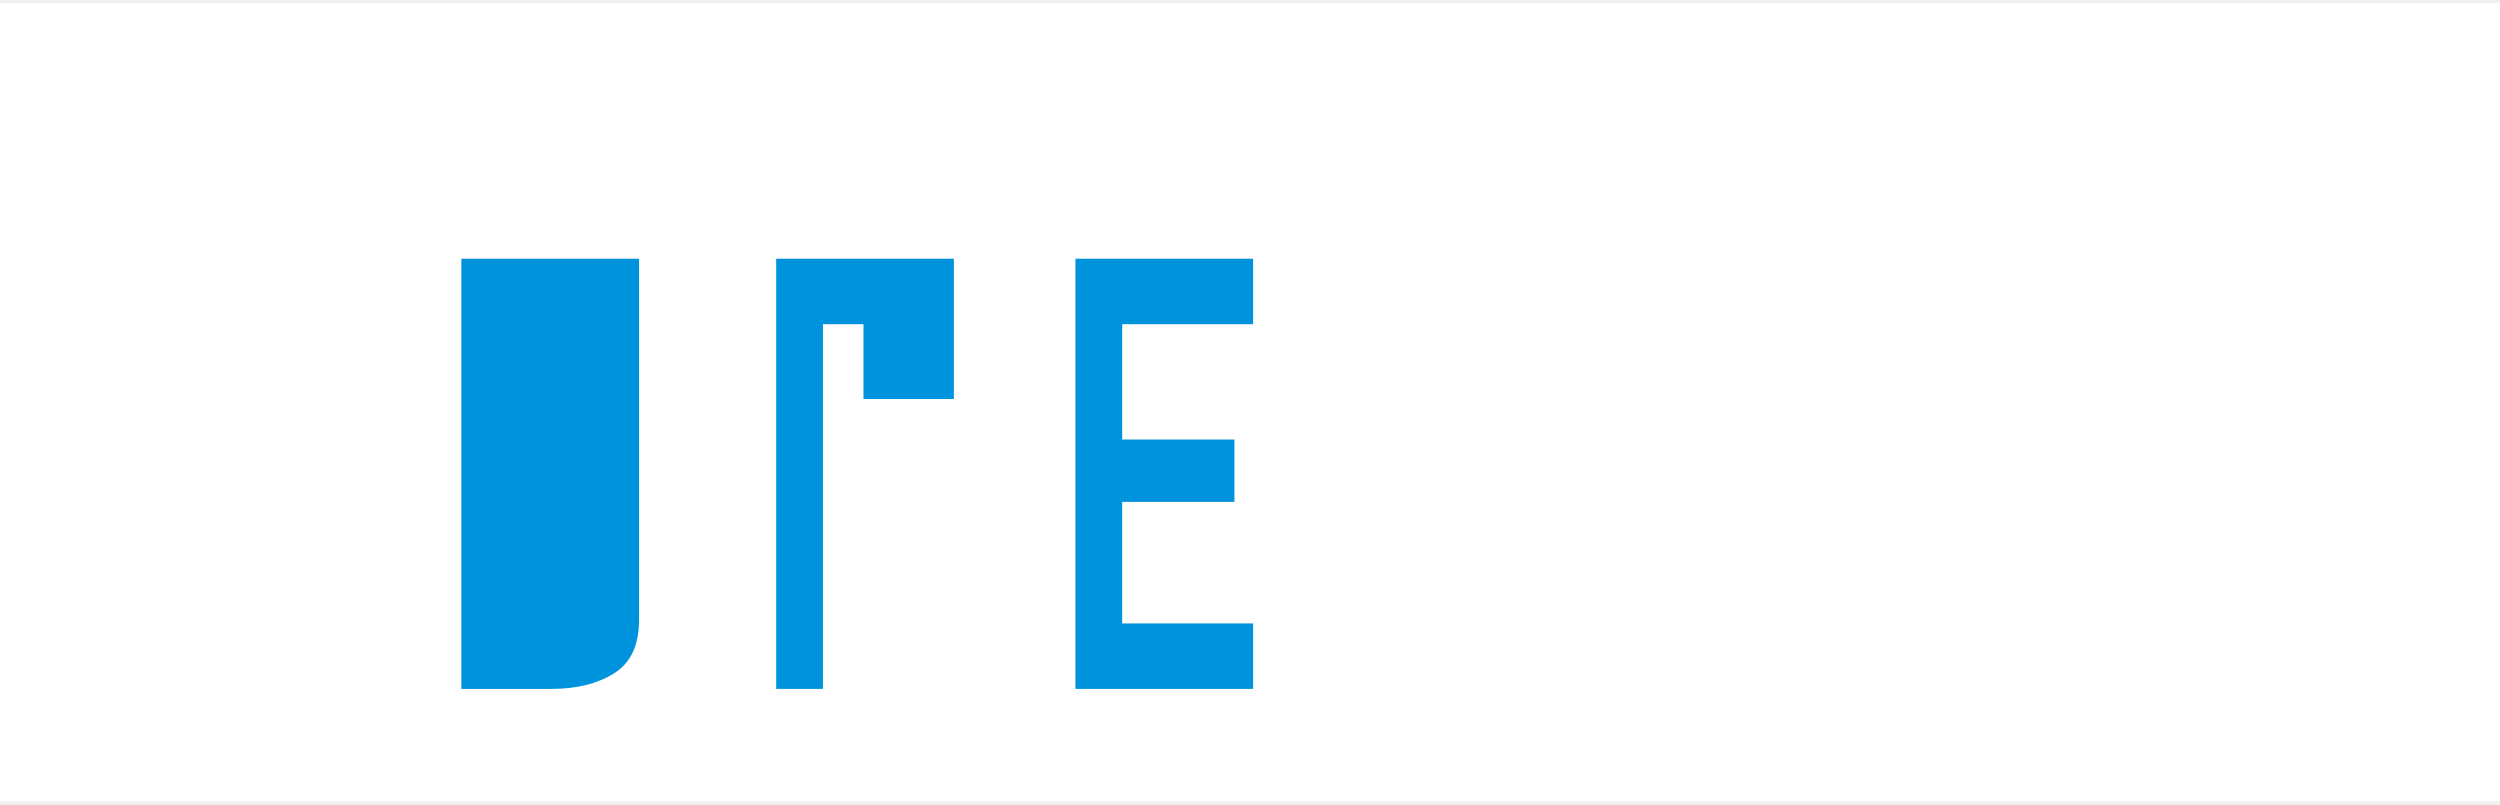
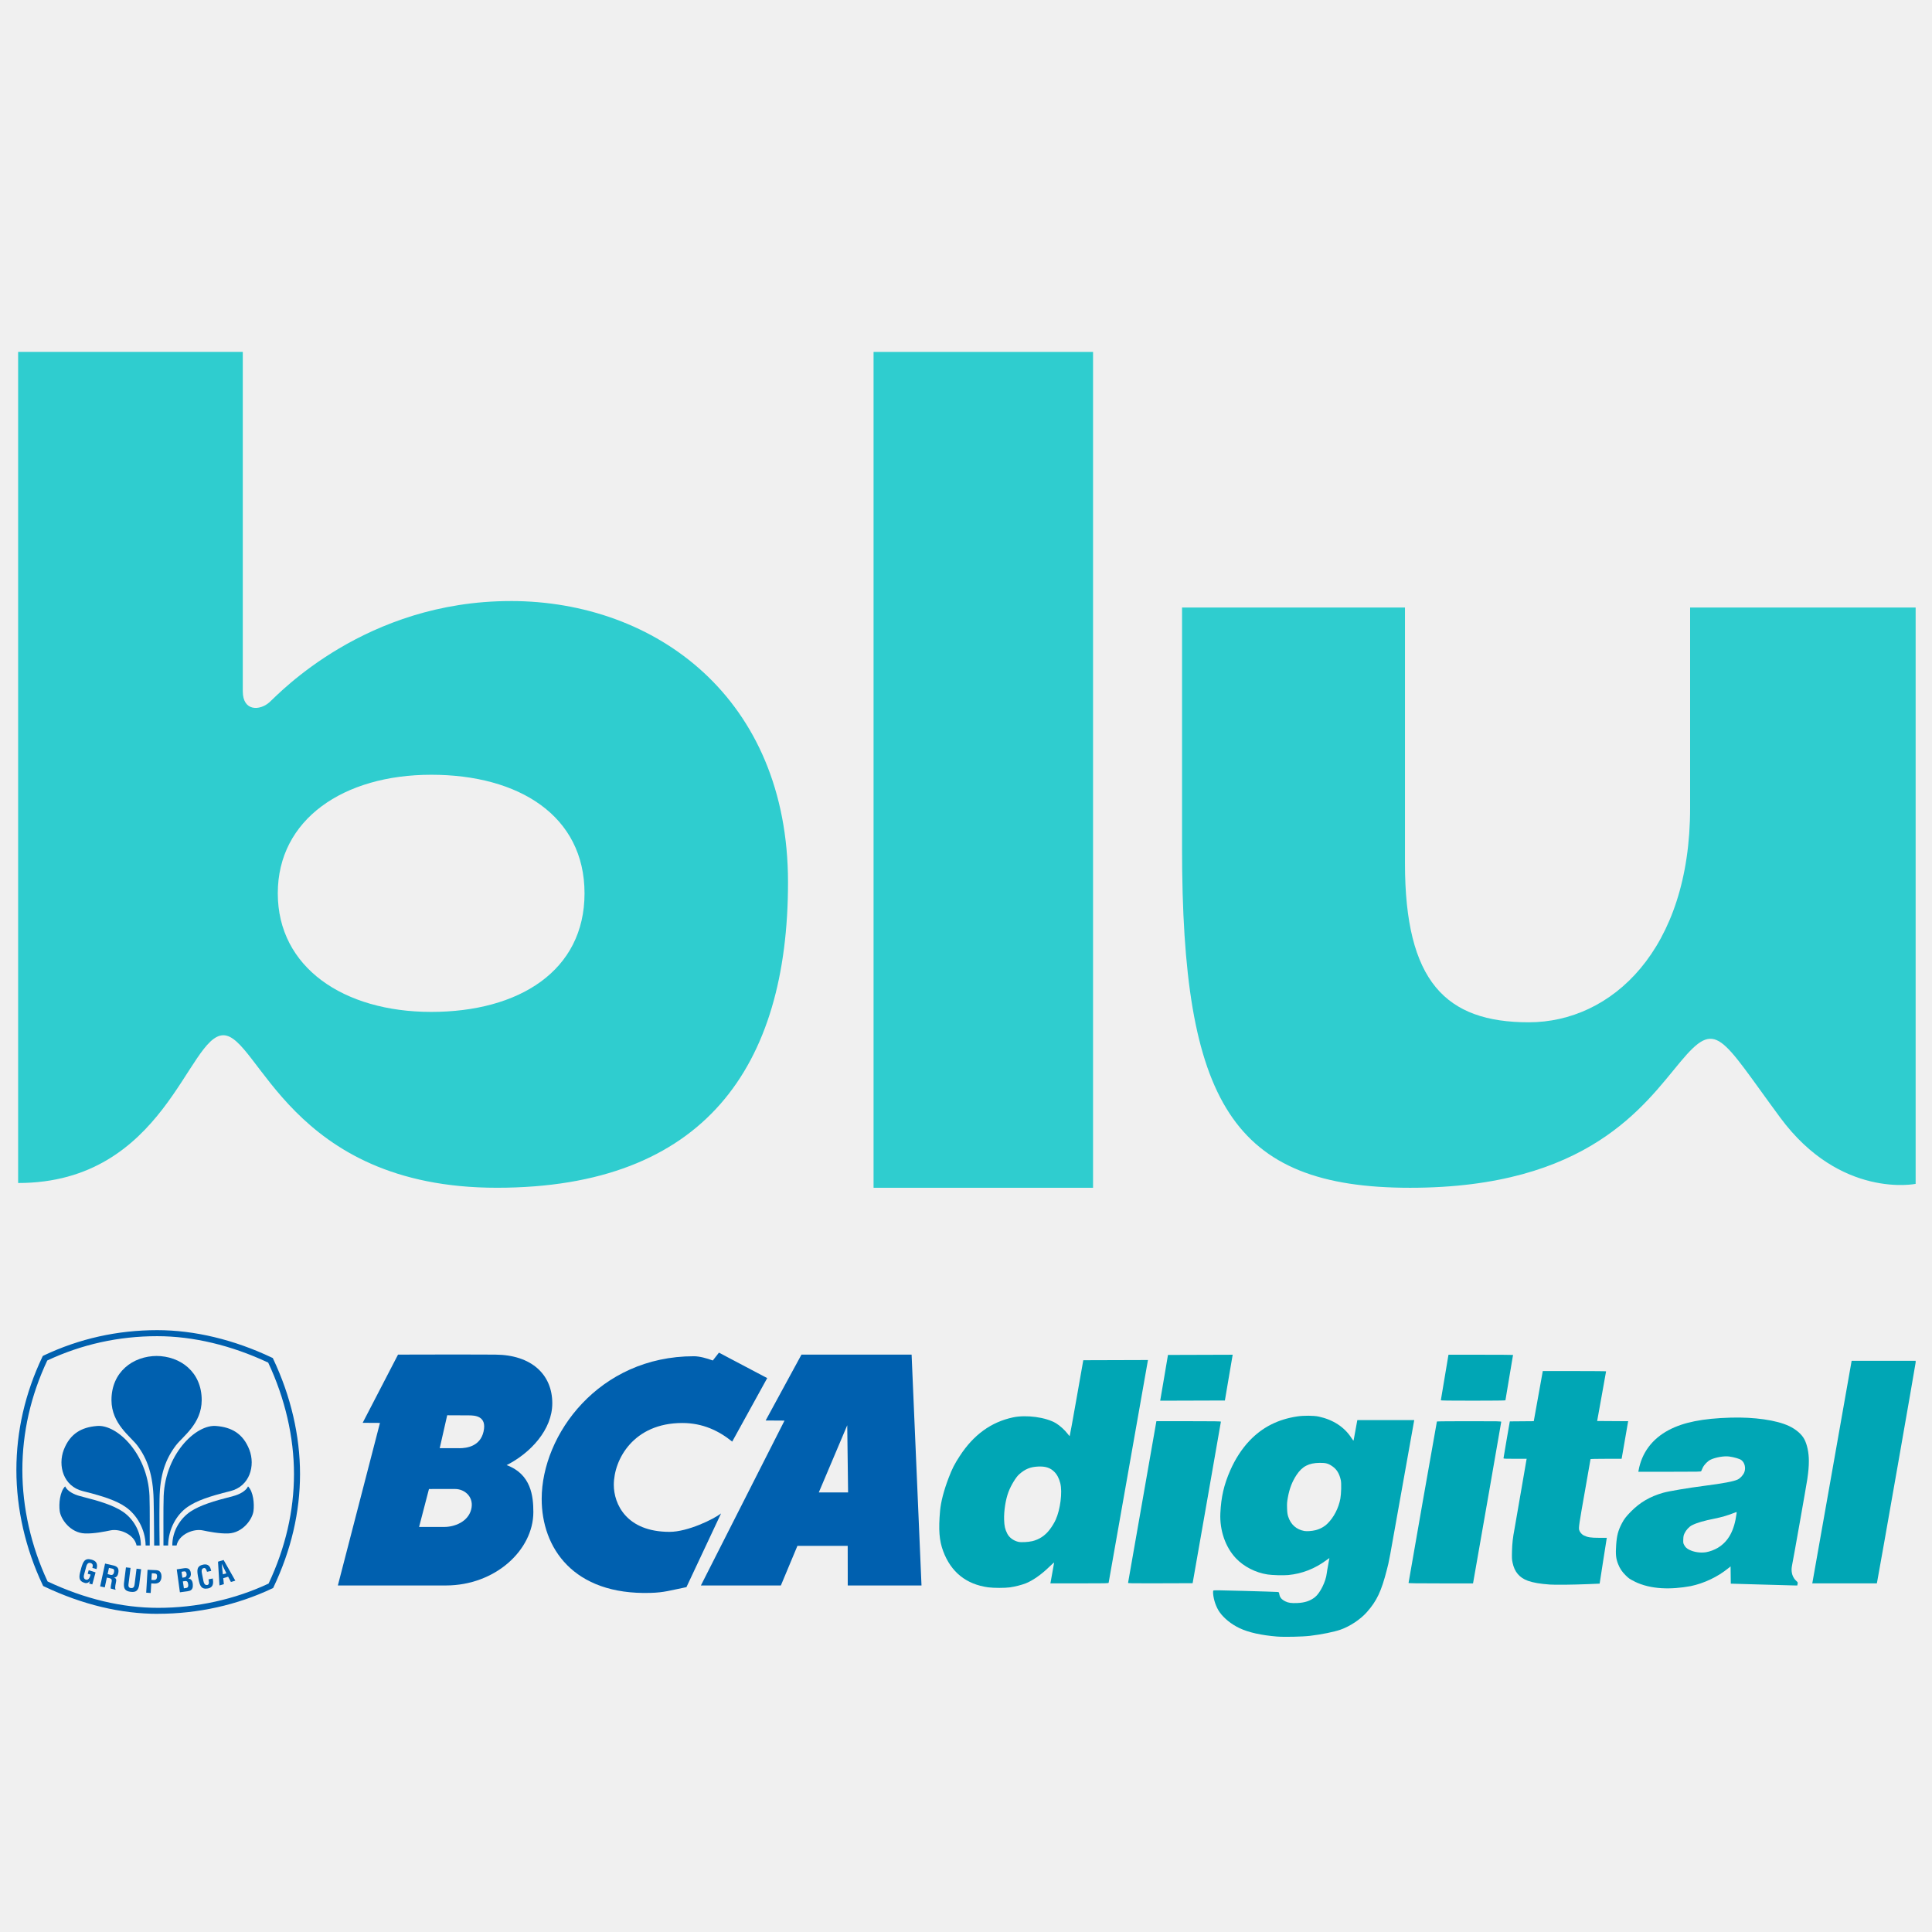
- <svg xmlns="http://www.w3.org/2000/svg" width="401" height="129" viewBox="0 0 401 129" fill="none">
-   <path d="M0 0.5H401V128.5H0V0.5Z" fill="white" />
-   <path d="M74 41.5H102.5V99.5C102.5 103.5 101.167 106.333 98.5 108C95.833 109.667 92.5 110.5 88.5 110.5H74V41.5Z" fill="#0093DD" />
-   <path d="M124.5 41.5H153V64H138.5V52H132V110.5H124.5V41.5Z" fill="#0093DD" />
-   <path d="M172.5 41.5H201V52H180V70.5H198V80.5H180V100H201V110.5H172.5V41.5Z" fill="#0093DD" />
+ <svg xmlns="http://www.w3.org/2000/svg" id="Layer_1" data-name="Layer 1" viewBox="0 0 960 960">
+   <defs>
+     <style>
+       .cls-1, .cls-2, .cls-3, .cls-4 {
+         stroke-width: 0px;
+       }
+ 
+       .cls-1, .cls-4 {
+         fill: #2fcdcf;
+       }
+ 
+       .cls-2 {
+         fill: #00a6b5;
+       }
+ 
+       .cls-3 {
+         fill: #0060af;
+       }
+ 
+       .cls-4 {
+         fill-rule: evenodd;
+       }
+     </style>
+   </defs>
+   <g>
+     <path class="cls-4" d="M253.74,298.66c-72.13,0-115.07,45.94-119.79,50.23-4.72,4.29-13.31,4.72-13.31-5.37v-168.67H9.01v412.98c73,0,84.36-73.42,101.97-73.42s32.63,75.78,135.89,75.78,144.69-60.33,144.69-151.78-65.69-139.76-137.82-139.76h0ZM214.28,502.81h0c-43.55,0-76.25-22.11-76.25-58.92s32.7-58.92,76.25-58.92,76.17,20.38,76.17,58.92-32.62,58.92-76.17,58.92Z" />
+     <rect class="cls-1" x="434.07" y="174.86" width="109.06" height="415.34" />
+     <path class="cls-4" d="M587.35,301.88h110.77v127.09c0,58.82,20.29,79,61.51,79s80.18-36.06,80.18-106.48v-99.61h112.06v286.38s-37.35,7.62-67.3-32.95c-29.95-40.57-31.56-49.27-49.59-27.69-18.03,21.58-45.73,62.58-134.28,62.58s-113.35-42.72-113.35-168.95v-119.36Z" />
+   </g>
+   <g id="layer1">
+     <g id="g59">
+       <g id="g64">
+         <path id="path20" class="cls-3" d="M74.4,767.95c0-5.62.06-20.63-.08-22.48.12-22.34-16.13-38.11-26.39-36.88-7.1.62-13.05,3.51-16.25,11.84-2.96,7.76-.31,18.09,9.53,20.51,10.53,2.6,16.68,4.77,21.13,7.82,5.45,3.74,9.9,10.89,10.02,19.19" />
+         <path id="path22" class="cls-3" d="M78.61,801.91c-18.57,0-37.65-4.57-56.71-13.62l-.47-.23-.22-.48c-8.55-18.05-13.07-37.8-13.07-57.12s4.34-38.19,12.9-56.22l.24-.48.48-.24c17.63-8.35,36.59-12.58,56.38-12.58,18.44,0,38.13,4.71,56.93,13.64l.48.21.22.49c8.72,18.39,13.31,38.13,13.31,57.12s-4.41,37.84-13.14,56.21l-.23.48-.49.22c-17.36,8.22-36.94,12.57-56.61,12.57M23.66,785.82c18.51,8.71,36.98,13.11,54.94,13.11,19.05,0,38-4.16,54.86-12.06,8.38-17.8,12.62-36.13,12.62-54.44s-4.43-37.52-12.82-55.36c-18.25-8.58-37.31-13.13-55.15-13.13-19.16,0-37.53,4.06-54.62,12.08-8.21,17.47-12.38,35.78-12.38,54.45s4.34,37.84,12.54,55.35" />
+         <path id="path24" class="cls-3" d="M70,767.96c.03-7.2-3.99-13.57-9.24-16.99-4.66-3.02-10.92-5.01-21.01-7.57-3.12-.8-6.38-2.57-7.39-4.83-2.67,2.69-3.16,8.75-2.69,12.28.55,4.09,5.33,10.84,12.53,11.11,4.4.18,9.96-.95,12.63-1.51,4.6-.99,11.88,1.89,13.04,7.51" />
+         <path id="path26" class="cls-3" d="M78.12,673.76c-12.21,0-22.77,8.06-22.73,21.99.04,11.72,9.46,18,12.83,22.48,5.08,6.75,7.83,14.75,8.12,26.98.22,9.74.21,19.35.26,22.76h2.7c-.05-3.56-.17-13.77-.03-23.06.18-12.24,3.03-19.93,8.12-26.68,3.39-4.48,12.81-10.76,12.83-22.48.05-13.94-10.5-21.99-22.7-21.99" />
+         <path id="path28" class="cls-3" d="M81.22,767.95c0-5.62-.06-20.63.07-22.48-.12-22.34,16.12-38.11,26.39-36.88,7.1.62,13.05,3.51,16.25,11.84,2.96,7.76.3,18.09-9.54,20.51-10.54,2.6-16.68,4.77-21.14,7.82-5.45,3.74-9.59,10.89-9.71,19.19" />
+         <path id="path30" class="cls-3" d="M85.62,767.96c-.04-7.2,3.98-13.57,9.22-16.99,4.68-3.02,10.94-5.01,21.03-7.57,3.13-.8,6.39-2.57,7.38-4.83,2.69,2.69,3.17,8.75,2.7,12.28-.56,4.09-5.33,10.84-12.52,11.11-4.4.18-9.99-.95-12.65-1.51-4.58-.99-11.88,1.89-13.05,7.51" />
+         <path id="path32" class="cls-3" d="M89.39,791.2l-1.56-11.4,3.77-.57c.92-.13,2.04.03,2.48.61.49.6.65,1.1.74,1.89.14.97-.14,2.1-1.24,2.66v.03c1.23,0,1.97.88,2.18,2.37.03.31.12,1.07.03,1.71-.25,1.51-1.15,1.99-2.66,2.2l-3.75.51ZM91.82,789.16c.45-.06.9-.09,1.26-.31.54-.35.49-1.11.42-1.68-.19-1.24-.51-1.71-1.82-1.51l-.82.13.52,3.44.45-.06ZM91.03,783.89c.5-.08,1.18-.14,1.46-.62.15-.32.34-.57.21-1.27-.15-.83-.43-1.35-1.49-1.15l-.99.16.39,2.92" />
+         <path id="path34" class="cls-3" d="M105.73,784.34c.03.21.06.45.08.66.3,2.08-.08,3.8-2.41,4.28-3.46.67-4.12-1.48-4.73-4.49l-.32-1.63c-.48-2.88-.68-5.06,2.69-5.73,1.9-.35,3.16.41,3.68,2.3.08.28.18.56.22.85l-2.07.43c-.24-.71-.56-1.98-1.49-1.87-1.67.2-1.12,2.28-.95,3.15l.62,3.12c.19.94.56,2.45,2,2.16,1.17-.24.66-2.06.56-2.81" />
+         <path id="path36" class="cls-3" d="M109.05,787.8l-.72-11.8,2.78-.85,5.82,10.27-2.19.65-1.38-2.61-2.43.73.31,2.97-2.2.64ZM110.74,782.28l1.75-.51-2.33-4.78" />
+         <path id="path38" class="cls-3" d="M40.44,778.87c.87-2.78,1.65-4.83,4.96-3.92,1.78.5,2.88,1.28,2.82,3.34,0,.46-.16.93-.26,1.38l-2.06-.57c.27-1.14.44-2.04-.96-2.47-1.62-.44-2.02,1.52-2.24,2.37l-.84,3.09c-.27.92-.59,2.44.84,2.83,1.18.32,1.89-.84,2.32-2.53l-1.44-.38.5-1.79,3.4,1.09-1.61,5.96-1.56-.42.35-1.26h-.04c-.72,1.03-1.6,1.14-2.37.99-3.4-.92-3.04-3.14-2.23-6.1" />
+         <path id="path40" class="cls-3" d="M53.08,783.91l-1.02,4.85-2.3-.5,2.45-11.33,3.93.89c2.3.5,2.99,1.52,2.67,3.62-.19,1.21-.78,2.51-2.24,2.41l-.02-.02c1.23.43,1.33,1.05,1.12,2.12-.09.46-.73,3.23-.29,3.67l.02.34-2.38-.62c-.1-.77.24-2.15.37-2.91.13-.68.35-1.63-.34-1.99-.54-.29-.74-.27-1.34-.41l-.62-.13ZM53.48,782.15l1.55.42c.94.14,1.47-.35,1.65-1.49.17-1.04-.05-1.45-.89-1.65l-1.66-.34" />
+         <path id="path42" class="cls-3" d="M67.85,779.47l2.28.26-.98,7.96c-.48,2.52-1.45,3.63-4.23,3.28-2.83-.36-3.5-1.64-3.33-4.19l.99-7.96,2.29.26-.98,7.78c-.1.85-.3,2.1,1.2,2.25,1.33.1,1.64-.78,1.79-1.88" />
+         <path id="path44" class="cls-3" d="M72.64,791.41l.68-11.39,4.38.19c2.07.1,2.61,1.79,2.54,3.4-.06.98-.37,2.07-1.22,2.67-.7.5-1.6.62-2.43.58l-1.43-.08-.28,4.77-2.24-.15ZM75.23,785.05l1.16.06c.94.03,1.57-.34,1.65-1.72.05-1.33-.46-1.55-1.68-1.61l-.92-.03" />
+         <path id="path46" class="cls-3" d="M381.22,684.77l-17.39,31.56c-6.56-5.33-14.58-9.25-24.8-9.25-24.2,0-34.03,18.04-34.03,30.74,0,9.43,6.18,23.35,27.71,23.35,9.04,0,21.89-6.29,25.58-9.15l-17.2,36.62c-8.2,1.64-10.89,2.65-17.83,2.86-38.54,1.15-54.11-22.52-54.1-46.72.03-31.98,28.46-70.87,75.59-70.87,2.89,0,6.42,1,9.44,2.11l3.05-3.9" />
+         <path id="path48" class="cls-3" d="M452.97,673.1l4.92,114.71h-36.65l-.02-19.67h-24.99l-8.22,19.67h-39.74l41.55-81.92-9.37-.06,17.8-32.74h54.72ZM420.99,708.2l-14.13,33.37h14.55" />
+         <path id="path50" class="cls-3" d="M246.03,673.1c18.15.1,28.4,9.95,28.4,24.18,0,13.12-10.82,24.73-22.69,30.73,12.22,4.49,13.28,15.52,13.28,23.33,0,18.85-18.92,36.47-43.51,36.47h-53.63l20.92-80.77-8.59-.05,17.57-33.89s33.49-.1,48.25,0M228.22,719.61c3.75,0,10.38-.95,12.04-8.22,1.82-7.89-4.4-8.1-7.39-8.1l-10.66-.05-3.72,16.36h9.73ZM213.15,739.88l-4.91,18.85h12.55c4.94,0,11.67-2.45,13.32-8.59,1.63-6.15-3.08-10.27-8-10.27" />
+       </g>
+       <path id="path138" class="cls-2" d="M715.95,695.77c0-.22,3.5-21.11,3.7-22.09l.11-.52h16.03c8.82,0,16.03.05,16.03.1s-.85,5.11-1.89,11.24c-1.04,6.12-1.89,11.22-1.89,11.31,0,.11-6,.18-16.04.18-12.3,0-16.04-.05-16.04-.23h0Z" />
+       <path id="path136" class="cls-2" d="M576.59,695.44c.06-.31.93-5.42,1.94-11.37l1.83-10.81,16.08-.05,16.08-.05-.1.52c-.06.29-.93,5.4-1.94,11.37l-1.84,10.85-16.08.05-16.08.05.11-.56Z" />
+       <path id="path124" class="cls-2" d="M900.59,786.35c.05-.23,4.46-25.12,9.79-55.3l9.69-54.88h31.8v.86c0,.66-18.11,103.89-19.08,108.74l-.2.99h-32.1l.1-.42Z" />
+       <path id="path122" class="cls-2" d="M699.9,786.56c0-.38,14-80.08,14.09-80.23.05-.08,7.26-.14,16.02-.14,14.8,0,15.94.02,15.94.32,0,.22-10.86,62.47-13.9,79.66l-.11.61h-16.02c-11.97,0-16.02-.06-16.02-.22Z" />
+       <path id="path120" class="cls-2" d="M560.54,786.45c.04-.18,3.18-18.08,6.97-39.78,3.79-21.7,6.94-39.68,7-39.97l.1-.52h16.03c12.7,0,16.03.05,16.02.24,0,.13-3.17,18.24-7.03,40.25l-7.02,40.01-16.07.05c-15.24.05-16.07.03-15.99-.28Z" />
+       <path id="path118" class="cls-2" d="M769.94,787.34c-4.57-.32-8.16-.93-10.68-1.83-4.24-1.51-6.72-4.43-7.67-9.02-.35-1.68-.38-2.32-.29-5.76.1-3.84.43-6.76,1.24-10.95.21-1.09,1.62-9.2,3.12-18.02,1.51-8.82,2.79-16.23,2.84-16.47l.1-.42h-5.76c-5.36,0-5.76-.02-5.75-.33,0-.18.71-4.36,1.57-9.3l1.56-8.96,5.95-.05,5.95-.05,1.18-6.56c.65-3.61,1.65-9.21,2.24-12.45l1.06-5.9h15.73c8.65,0,15.72.06,15.72.14,0,.08-1,5.66-2.22,12.41l-2.21,12.27,7.71.05,7.71.05-.11.52c-.06.28-.75,4.25-1.53,8.82-.78,4.57-1.47,8.54-1.53,8.82l-.11.52h-7.72c-4.61,0-7.72.07-7.72.17,0,.1-1.24,7.17-2.75,15.71-2.92,16.47-3.19,18.32-2.9,19.45.28,1.07,1.29,2.26,2.32,2.76,1.95.94,3.46,1.17,7.61,1.17h3.84l-.1.42c-.05.23-.82,5.1-1.7,10.81-.88,5.71-1.64,10.64-1.7,10.96l-.1.58-5.71.24c-7.55.31-16.28.41-19.18.21h0Z" />
+       <path id="path108" class="cls-2" d="M812.17,785.8c-2.5-1.25-2.84-1.48-4.43-3.06-1.8-1.79-2.83-3.34-3.72-5.59-1.07-2.71-1.28-4.79-.96-9.43.33-4.76.96-7.16,2.83-10.76,1.12-2.15,2.14-3.47,4.56-5.92,4.53-4.57,9.37-7.39,15.92-9.28,2.76-.79,12.42-2.42,20.72-3.49,9.32-1.2,14.44-2.18,16.39-3.12,1.3-.63,2.75-2.24,3.27-3.62.81-2.15.18-4.76-1.45-6-.85-.65-3.53-1.45-6.01-1.79-2.53-.35-6.72.35-9.29,1.56-1.44.68-3.18,2.45-3.92,4-.35.74-.69,1.49-.75,1.68-.1.31-1.01.33-15.68.33h-15.57l.11-.61c1.58-8.81,6.74-15.72,14.98-20.1,7.31-3.88,16.87-5.8,30.86-6.19,11.66-.33,22.57,1.23,28.8,4.11,3.54,1.64,6.42,4.11,7.75,6.66,1.39,2.66,2.23,6.67,2.23,10.67,0,2.84-.19,5.11-.77,9.15-.4,2.76-7.3,41.77-7.43,41.98-.04.07-.17.82-.29,1.67-.38,2.75.42,5.21,2.21,6.86.82.76.84.8.68,1.55l-.16.77-2.74-.06c-1.51-.03-8.94-.24-16.51-.46l-13.78-.4-.05-4.29-.05-4.29-1.18.95c-5.25,4.27-12.01,7.47-18.63,8.85-9.8,1.79-19.81,1.72-27.96-2.3h0ZM847.69,771.29c1.85-.3,4.19-1.17,5.89-2.19,5.24-3.15,8.18-8.52,9.3-17,.06-.44.06-.8.01-.8s-.71.24-1.46.54c-2.83,1.12-6.29,2.13-9.46,2.75-5.28,1.04-8.83,2.08-11.24,3.3-1.38.7-2.9,2.33-3.65,3.92-.53,1.11-.61,1.51-.67,3.11-.06,1.71-.03,1.89.46,2.8.6,1.1,1.25,1.71,2.51,2.35,2.33,1.18,5.59,1.66,8.32,1.22h0Z" />
+       <path id="path152" class="cls-2" d="M634.6,813.2c-7.95-.66-14.12-2.03-18.67-4.17-4-1.88-7.75-4.89-9.92-7.97-1.68-2.38-2.94-5.97-3.21-9.09-.06-.76-.03-1.44.07-1.6.16-.24,2.14-.22,15.63.15,8.49.23,15.8.47,16.23.52.76.09.79.13.91.89.29,1.81,1.06,2.77,3.02,3.77,1.49.75,2.98.96,5.91.84,3.79-.16,6.46-1.05,8.84-2.93,2.53-2,5.39-7.78,5.83-11.76.07-.66.41-2.64.75-4.41.34-1.76.6-3.23.58-3.25-.02-.02-.67.43-1.44,1.01-5.74,4.28-12.14,6.78-19.01,7.43-2.43.23-7.97.08-10.33-.29-5.89-.91-11.67-3.86-15.6-7.97-5.28-5.53-8.2-13.95-7.8-22.5.39-8.11,1.78-14.1,4.95-21.33,2.48-5.64,5.79-10.72,9.56-14.68,6.36-6.67,14.08-10.6,23.71-12.05,3.26-.49,8.2-.45,10.7.09,7.05,1.52,12.7,5.19,16.11,10.47.96,1.48,1.11,1.64,1.2,1.25.06-.25.44-2.36.86-4.7.42-2.34.81-4.48.87-4.77l.11-.52h28.29l-.1.42c-.05.23-2.69,14.99-5.86,32.79-6.86,38.6-6.49,36.57-7.64,41.05-2.79,10.89-5.02,15.6-10.01,21.22-3.17,3.57-8.34,7.01-13.02,8.65-3.22,1.13-9.43,2.39-15.19,3.08-3.63.44-12.89.64-16.33.35ZM653.63,760.35c2.37-.6,4.44-1.74,6.08-3.38,3.09-3.08,5.42-7.61,6.29-12.22.45-2.4.59-7.6.25-9.21-.7-3.22-1.94-5.32-4.05-6.83-2.11-1.51-3.37-1.86-6.47-1.83-5.42.06-8.67,1.76-11.48,6.01-2.18,3.3-3.49,6.67-4.31,11.13-.42,2.31-.48,3.01-.4,5.39.08,2.27.17,2.99.58,4.25,1.27,3.89,4.07,6.37,8.01,7.08,1.24.22,3.75.04,5.48-.39Z" />
+       <path id="path112" class="cls-2" d="M491.1,788.75c-11-1.5-18.57-7.57-22.45-18.02-1.96-5.28-2.37-10.6-1.54-19.97.4-4.45,1.85-10.07,4.21-16.27,1.79-4.71,2.91-6.91,5.6-11.04,6.87-10.54,15.58-16.85,26.44-19.16,6.6-1.4,16.33-.08,21.34,2.9,1.86,1.11,4.4,3.4,5.76,5.2.51.68.99,1.22,1.06,1.2.07-.02,1.62-8.52,3.44-18.87l3.32-18.83,16.08-.05,16.08-.05-.1.43c-.05.23-4.43,25.06-9.73,55.16-5.3,30.1-9.68,54.88-9.73,55.06-.09.31-.95.33-14.53.33h-14.43l.1-.42c.05-.23.44-2.42.87-4.86.42-2.44.82-4.65.88-4.91.08-.35-.57.19-2.42,2-3.86,3.78-8.32,6.89-11.76,8.21-2.02.78-5.23,1.6-7.68,1.95-2.47.36-8.16.36-10.79,0h0ZM512.81,765.83c3.58-.86,6.44-2.74,8.76-5.76,1.14-1.48,2.36-3.49,3.01-4.95,2.3-5.12,3.38-13.68,2.28-18.08-.61-2.43-1.58-4.3-2.95-5.68-2.03-2.04-4.41-2.82-8.11-2.64-3.86.18-6.42,1.24-9.4,3.87-1.6,1.42-4.06,5.49-5.31,8.79-1.41,3.74-2.29,9.4-2.15,13.76.11,3.19.45,4.7,1.55,6.89.98,1.95,3,3.47,5.45,4.09,1.3.33,4.84.17,6.87-.31h0Z" />
+     </g>
+   </g>
</svg>
